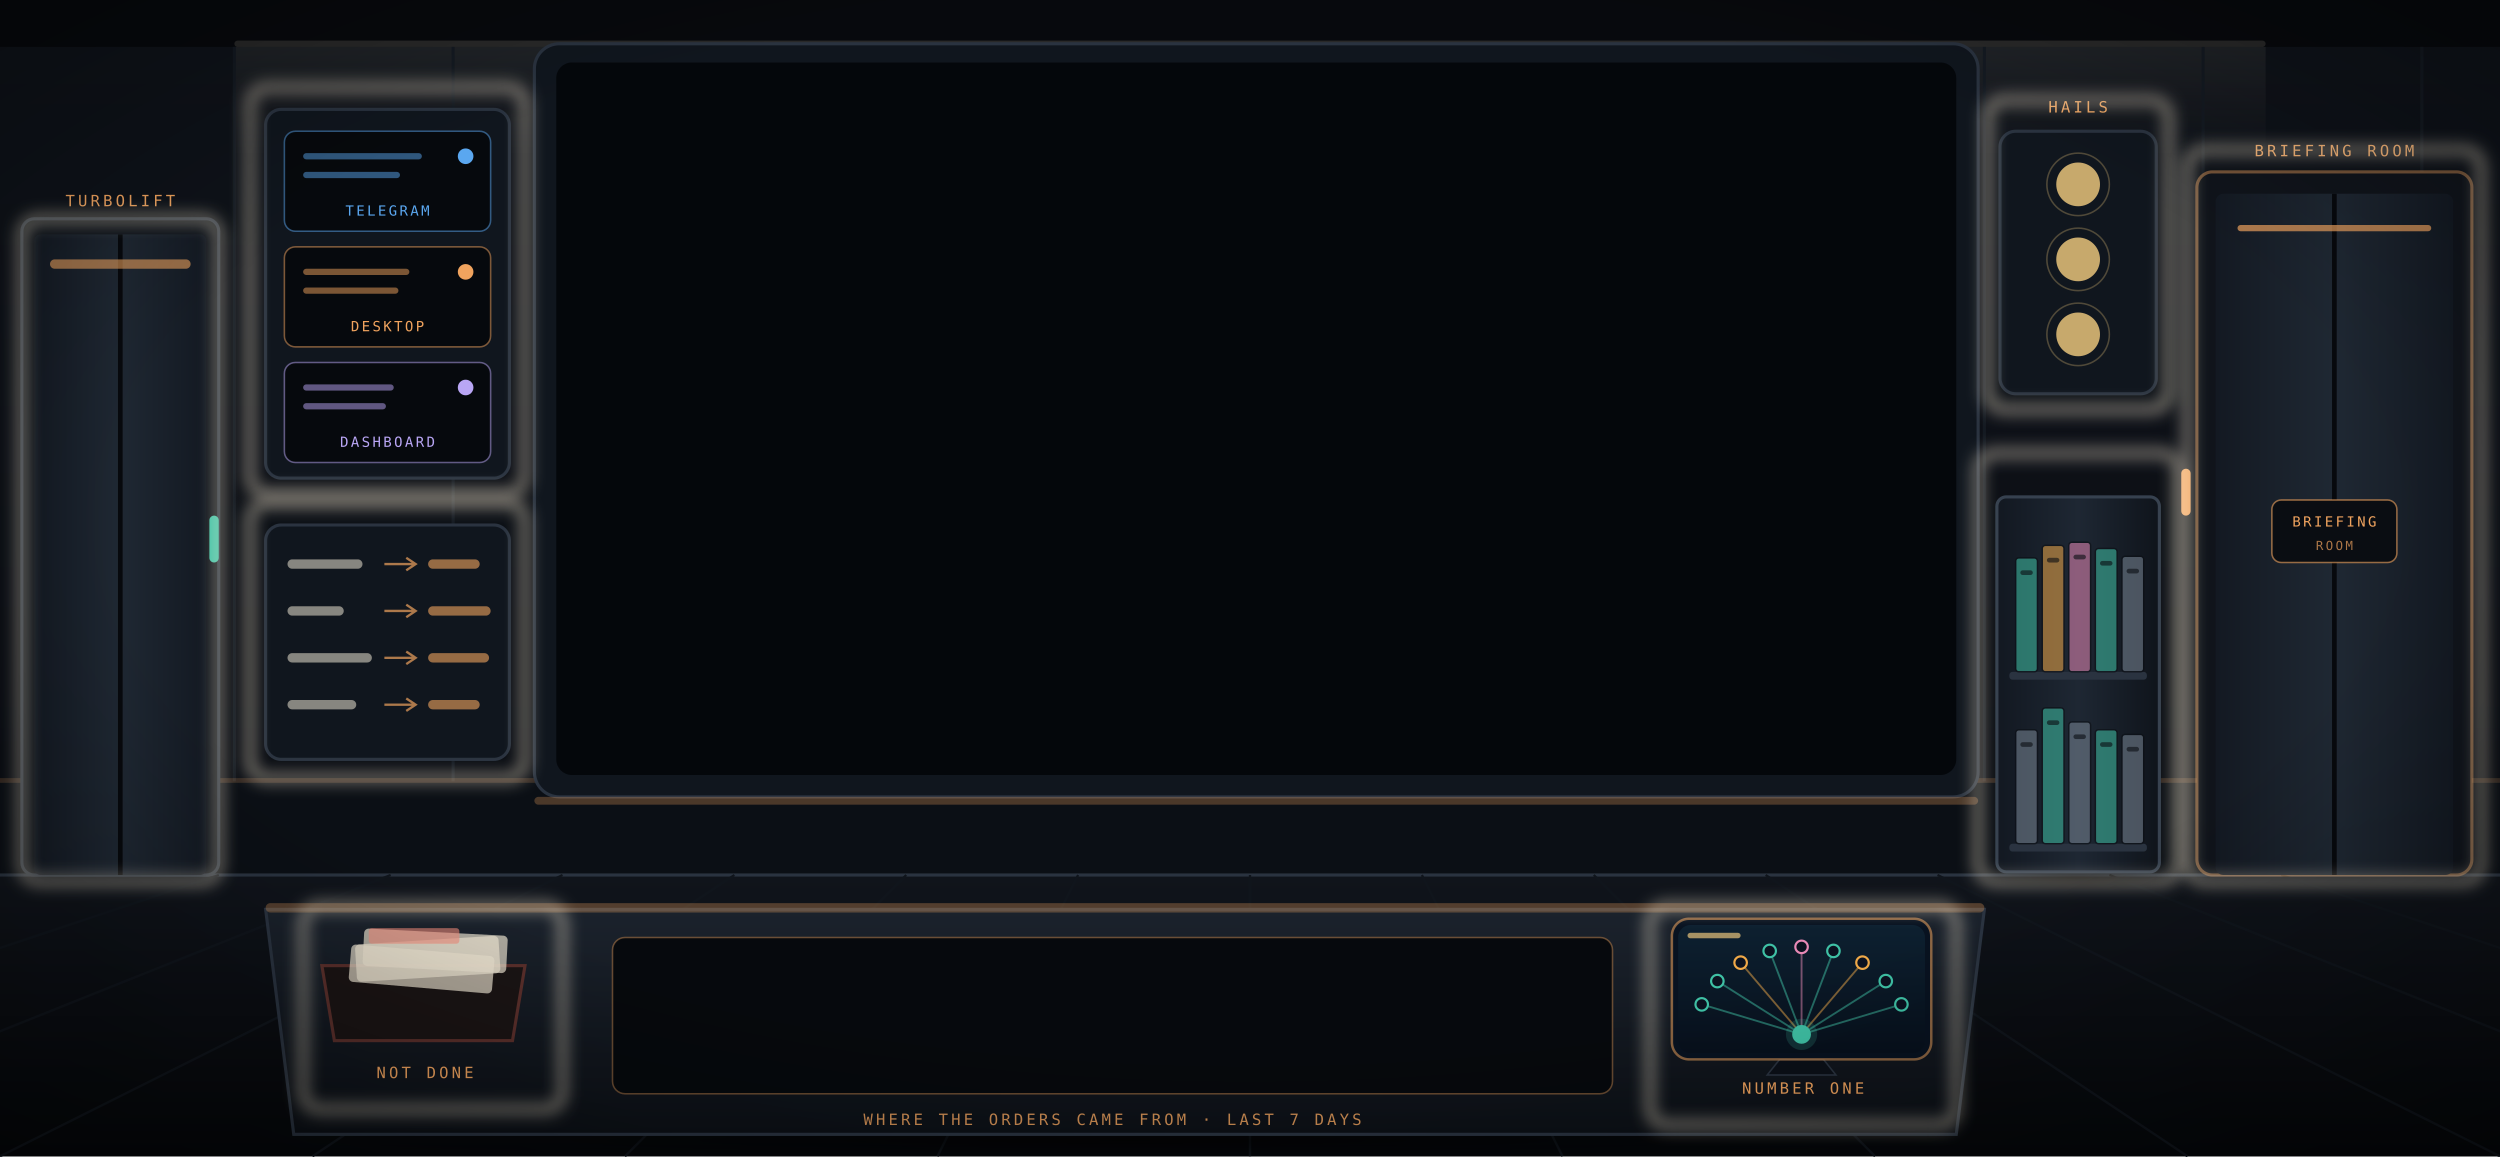
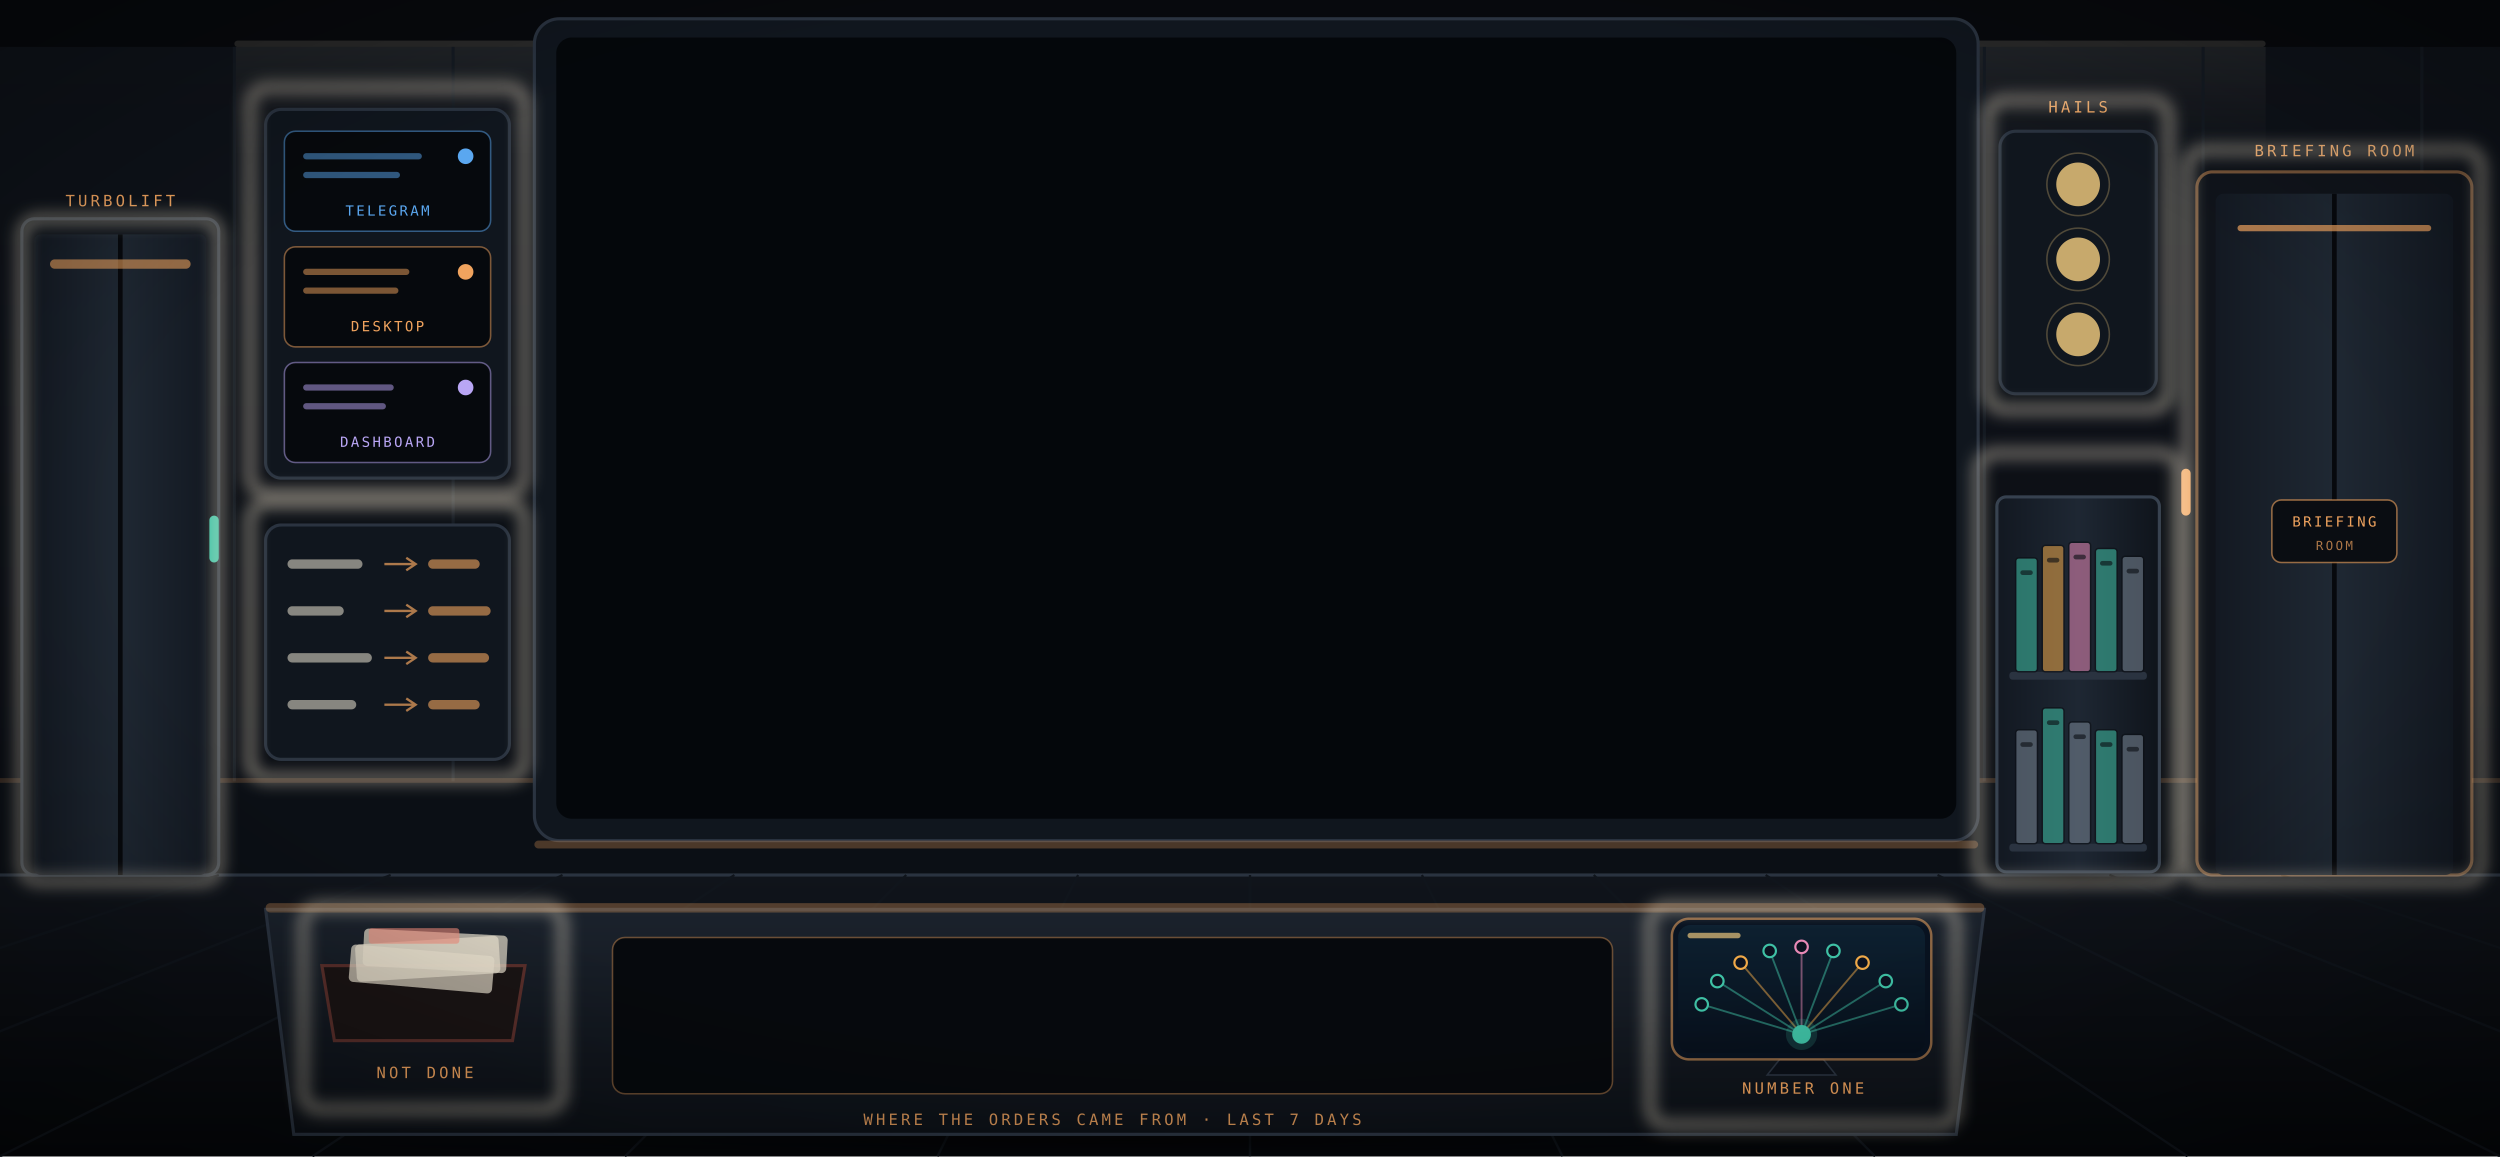
<svg xmlns="http://www.w3.org/2000/svg" class="xo-art" viewBox="0 0 1600 740" aria-hidden="true">
  <defs>
    <filter id="x-blur" x="-20%" y="-20%" width="140%" height="140%">
      <feGaussianBlur stdDeviation="5" />
    </filter>
    <linearGradient id="x-wall" x1="0" y1="0" x2="0" y2="1">
      <stop offset="0" stop-color="#0f131a" />
      <stop offset=".7" stop-color="#0b0e14" />
      <stop offset="1" stop-color="#07090d" />
    </linearGradient>
    <linearGradient id="x-floor" x1="0" y1="0" x2="0" y2="1">
      <stop offset="0" stop-color="#10141b" />
      <stop offset="1" stop-color="#05070a" />
    </linearGradient>
    <linearGradient id="x-downlight" x1="0" y1="0" x2="0" y2="1">
      <stop offset="0" stop-color="#fff2d8" stop-opacity=".07" />
      <stop offset="1" stop-color="#fff2d8" stop-opacity="0" />
    </linearGradient>
    <linearGradient id="x-door" x1="0" y1="0" x2="1" y2="0">
      <stop offset="0" stop-color="#131922" />
      <stop offset=".5" stop-color="#1f2833" />
      <stop offset="1" stop-color="#131922" />
    </linearGradient>
    <linearGradient id="x-metal" x1="0" y1="0" x2="1" y2="0">
      <stop offset="0" stop-color="#121821" />
      <stop offset=".5" stop-color="#1e2733" />
      <stop offset="1" stop-color="#0f141b" />
    </linearGradient>
    <linearGradient id="x-desk" x1="0" y1="0" x2="0" y2="1">
      <stop offset="0" stop-color="#1b222c" />
      <stop offset="1" stop-color="#0c1016" />
    </linearGradient>
    <linearGradient id="x-cork" x1="0" y1="0" x2="0" y2="1">
      <stop offset="0" stop-color="#3a2c1e" />
      <stop offset="1" stop-color="#2a1f15" />
    </linearGradient>
    <linearGradient id="x-brass" x1="0" y1="0" x2="1" y2="0">
      <stop offset="0" stop-color="#7a5e2c" />
      <stop offset=".45" stop-color="#e8c37a" />
      <stop offset="1" stop-color="#6b5326" />
    </linearGradient>
    <linearGradient id="x-glass" x1="0" y1="0" x2="0" y2="1">
      <stop offset="0" stop-color="#0d2030" />
      <stop offset="1" stop-color="#07101c" />
    </linearGradient>
    <radialGradient id="x-shadow">
      <stop offset="0" stop-color="#000" stop-opacity=".6" />
      <stop offset="1" stop-color="#000" stop-opacity="0" />
    </radialGradient>
    <radialGradient id="x-space" cx=".5" cy=".5" r=".7">
      <stop offset="0" stop-color="#0c1630" />
      <stop offset="1" stop-color="#03050a" />
    </radialGradient>
    <radialGradient id="x-vignette" cx=".5" cy=".45" r=".75">
      <stop offset=".6" stop-color="#000" stop-opacity="0" />
      <stop offset="1" stop-color="#000" stop-opacity=".45" />
    </radialGradient>
  </defs>
  <rect width="1600" height="740" fill="url(#x-wall)" />
  <rect width="1600" height="30" fill="#07090d" />
  <rect x="150" y="26" width="1300" height="4" rx="2" fill="#fff2d8" opacity=".14" />
  <rect x="150" y="30" width="1300" height="70" fill="url(#x-downlight)" />
  <line x1="150" y1="30" x2="150" y2="560" stroke="#141a22" stroke-width="2" />
  <line x1="290" y1="30" x2="290" y2="560" stroke="#141a22" stroke-width="2" />
  <line x1="430" y1="30" x2="430" y2="560" stroke="#141a22" stroke-width="2" />
  <line x1="570" y1="30" x2="570" y2="560" stroke="#141a22" stroke-width="2" />
  <line x1="710" y1="30" x2="710" y2="560" stroke="#141a22" stroke-width="2" />
  <line x1="850" y1="30" x2="850" y2="560" stroke="#141a22" stroke-width="2" />
  <line x1="990" y1="30" x2="990" y2="560" stroke="#141a22" stroke-width="2" />
  <line x1="1130" y1="30" x2="1130" y2="560" stroke="#141a22" stroke-width="2" />
  <line x1="1270" y1="30" x2="1270" y2="560" stroke="#141a22" stroke-width="2" />
  <line x1="1410" y1="30" x2="1410" y2="560" stroke="#141a22" stroke-width="2" />
  <line x1="1550" y1="30" x2="1550" y2="560" stroke="#141a22" stroke-width="2" />
  <rect x="0" y="500" width="1600" height="60" fill="#0b0f15" />
  <rect x="0" y="498" width="1600" height="3" fill="#f0a35e" opacity=".18" />
  <polygon points="0,560 1600,560 1600,740 0,740" fill="url(#x-floor)" />
  <line x1="0" y1="560" x2="1600" y2="560" stroke="#2a3340" stroke-width="2" />
  <line x1="140.0" y1="560" x2="-400" y2="740" stroke="#10151c" stroke-width="1.5" />
  <line x1="250.0" y1="560" x2="-200" y2="740" stroke="#10151c" stroke-width="1.5" />
  <line x1="360" y1="560" x2="0" y2="740" stroke="#10151c" stroke-width="1.5" />
  <line x1="470.0" y1="560" x2="200" y2="740" stroke="#10151c" stroke-width="1.5" />
  <line x1="580.0" y1="560" x2="400" y2="740" stroke="#10151c" stroke-width="1.5" />
  <line x1="690.0" y1="560" x2="600" y2="740" stroke="#10151c" stroke-width="1.5" />
  <line x1="800.0" y1="560" x2="800" y2="740" stroke="#10151c" stroke-width="1.5" />
  <line x1="910.0" y1="560" x2="1000" y2="740" stroke="#10151c" stroke-width="1.5" />
  <line x1="1020.0" y1="560" x2="1200" y2="740" stroke="#10151c" stroke-width="1.5" />
  <line x1="1130.0" y1="560" x2="1400" y2="740" stroke="#10151c" stroke-width="1.5" />
  <line x1="1240.0" y1="560" x2="1600" y2="740" stroke="#10151c" stroke-width="1.5" />
  <line x1="1350.0" y1="560" x2="1800" y2="740" stroke="#10151c" stroke-width="1.5" />
  <line x1="1460.0" y1="560" x2="2000" y2="740" stroke="#10151c" stroke-width="1.5" />
  <rect x="14" y="140" width="126" height="420" rx="8" fill="#0f141b" stroke="#2a3340" stroke-width="2" />
  <rect x="22" y="150" width="110" height="410" rx="4" fill="url(#x-door)" />
  <line x1="77.0" y1="150" x2="77.0" y2="560" stroke="#07090d" stroke-width="3" />
  <rect x="32" y="166" width="90" height="6" rx="3" fill="#f0a35e" opacity=".6" />
  <text x="77" y="132" text-anchor="middle" font-family="monospace" font-size="10" letter-spacing="2" fill="#f0a35e" opacity="1">TURBOLIFT</text>
  <rect class="x-lamp" x="134" y="330" width="6" height="30" rx="3" fill="#3fc1a5" />
  <rect x="170" y="70" width="156" height="236" rx="10" fill="#10161e" stroke="#2a3340" stroke-width="2" />
  <rect x="182" y="84" width="132" height="64" rx="7" fill="#06090d" stroke="#5aa7f0" stroke-opacity=".5" />
  <rect x="194" y="98" width="76" height="4" rx="2" fill="#5aa7f0" opacity=".5" />
  <rect x="194" y="110" width="62" height="4" rx="2" fill="#5aa7f0" opacity=".5" />
  <circle class="x-blink" cx="298" cy="100" r="5" fill="#5aa7f0" />
  <text x="248.0" y="138" text-anchor="middle" font-family="monospace" font-size="9" letter-spacing="1.5" fill="#5aa7f0">TELEGRAM</text>
  <rect x="182" y="158" width="132" height="64" rx="7" fill="#06090d" stroke="#f0a35e" stroke-opacity=".5" />
  <rect x="194" y="172" width="68" height="4" rx="2" fill="#f0a35e" opacity=".5" />
  <rect x="194" y="184" width="61" height="4" rx="2" fill="#f0a35e" opacity=".5" />
  <circle class="x-blink" cx="298" cy="174" r="5" fill="#f0a35e" />
  <text x="248.0" y="212" text-anchor="middle" font-family="monospace" font-size="9" letter-spacing="1.5" fill="#f0a35e">DESKTOP</text>
  <rect x="182" y="232" width="132" height="64" rx="7" fill="#06090d" stroke="#b9a6f5" stroke-opacity=".5" />
  <rect x="194" y="246" width="58" height="4" rx="2" fill="#b9a6f5" opacity=".5" />
  <rect x="194" y="258" width="53" height="4" rx="2" fill="#b9a6f5" opacity=".5" />
  <circle class="x-blink" cx="298" cy="248" r="5" fill="#b9a6f5" />
  <text x="248.0" y="286" text-anchor="middle" font-family="monospace" font-size="9" letter-spacing="1.5" fill="#b9a6f5">DASHBOARD</text>
  <rect x="170" y="336" width="156" height="150" rx="10" fill="#10161e" stroke="#2a3340" stroke-width="2" />
  <rect x="184" y="358" width="48" height="6" rx="3" fill="#e9e1cf" opacity=".55" />
  <path d="M246 361 h20 m-6 -4 l6 4 l-6 4" fill="none" stroke="#f0a35e" stroke-opacity=".7" stroke-width="1.5" />
  <rect x="274" y="358" width="33" height="6" rx="3" fill="#f0a35e" opacity=".6" />
  <rect x="184" y="388" width="36" height="6" rx="3" fill="#e9e1cf" opacity=".55" />
  <path d="M246 391 h20 m-6 -4 l6 4 l-6 4" fill="none" stroke="#f0a35e" stroke-opacity=".7" stroke-width="1.5" />
  <rect x="274" y="388" width="40" height="6" rx="3" fill="#f0a35e" opacity=".6" />
  <rect x="184" y="418" width="54" height="6" rx="3" fill="#e9e1cf" opacity=".55" />
  <path d="M246 421 h20 m-6 -4 l6 4 l-6 4" fill="none" stroke="#f0a35e" stroke-opacity=".7" stroke-width="1.5" />
  <rect x="274" y="418" width="39" height="6" rx="3" fill="#f0a35e" opacity=".6" />
  <rect x="184" y="448" width="44" height="6" rx="3" fill="#e9e1cf" opacity=".55" />
  <path d="M246 451 h20 m-6 -4 l6 4 l-6 4" fill="none" stroke="#f0a35e" stroke-opacity=".7" stroke-width="1.5" />
  <rect x="274" y="448" width="33" height="6" rx="3" fill="#f0a35e" opacity=".6" />
-   <rect x="342" y="28" width="924" height="482" rx="16" fill="#10161e" stroke="#2a3340" stroke-width="2" />
-   <rect x="356" y="40" width="896" height="456" rx="10" fill="#04070b" />
-   <rect x="342" y="510" width="924" height="5" rx="2.5" fill="#f0a35e" opacity=".28" />
+   <rect x="342" y="12" width="924" height="526" rx="16" fill="#10161e" stroke="#2a3340" stroke-width="2" />
+   <rect x="356" y="24" width="896" height="500" rx="10" fill="#04070b" />
+   <rect x="342" y="538" width="924" height="5" rx="2.5" fill="#f0a35e" opacity=".28" />
  <rect x="1280" y="84" width="100" height="168" rx="10" fill="#10161e" stroke="#2a3340" stroke-width="2" />
  <text x="1330" y="72" text-anchor="middle" font-family="monospace" font-size="10" letter-spacing="2" fill="#f0a35e" opacity="1">HAILS</text>
  <circle class="x-hail" cx="1330.0" cy="118" r="14" fill="#e8c37a" opacity=".85" />
  <circle cx="1330.0" cy="118" r="20" fill="none" stroke="#e8c37a" stroke-opacity=".3" />
  <circle class="x-hail" cx="1330.0" cy="166" r="14" fill="#e8c37a" opacity=".85" />
  <circle cx="1330.0" cy="166" r="20" fill="none" stroke="#e8c37a" stroke-opacity=".3" />
  <circle class="x-hail" cx="1330.0" cy="214" r="14" fill="#e8c37a" opacity=".85" />
  <circle cx="1330.0" cy="214" r="20" fill="none" stroke="#e8c37a" stroke-opacity=".3" />
  <ellipse cx="1330.0" cy="562" rx="64.0" ry="8" fill="url(#x-shadow)" />
  <rect x="1278" y="318" width="104" height="240" rx="6" fill="url(#x-metal)" stroke="#36414f" stroke-width="2" />
  <rect x="1286" y="430" width="88" height="5" rx="2" fill="#2a3340" />
  <rect x="1290" y="357" width="14" height="73" rx="2" fill="#3fc1a5" opacity=".55" stroke="#0a0d12" />
  <rect x="1293" y="365" width="8" height="3" rx="1.5" fill="#0a0d12" opacity=".6" />
  <rect x="1307" y="349" width="14" height="81" rx="2" fill="#f0a948" opacity=".55" stroke="#0a0d12" />
  <rect x="1310" y="357" width="8" height="3" rx="1.5" fill="#0a0d12" opacity=".6" />
  <rect x="1324" y="347" width="14" height="83" rx="2" fill="#e889b6" opacity=".55" stroke="#0a0d12" />
  <rect x="1327" y="355" width="8" height="3" rx="1.5" fill="#0a0d12" opacity=".6" />
  <rect x="1341" y="351" width="14" height="79" rx="2" fill="#3fc1a5" opacity=".55" stroke="#0a0d12" />
  <rect x="1344" y="359" width="8" height="3" rx="1.5" fill="#0a0d12" opacity=".6" />
  <rect x="1358" y="356" width="14" height="74" rx="2" fill="#7a8696" opacity=".55" stroke="#0a0d12" />
  <rect x="1361" y="364" width="8" height="3" rx="1.5" fill="#0a0d12" opacity=".6" />
  <rect x="1286" y="540" width="88" height="5" rx="2" fill="#2a3340" />
  <rect x="1290" y="467" width="14" height="73" rx="2" fill="#7a8696" opacity=".55" stroke="#0a0d12" />
  <rect x="1293" y="475" width="8" height="3" rx="1.5" fill="#0a0d12" opacity=".6" />
  <rect x="1307" y="453" width="14" height="87" rx="2" fill="#3fc1a5" opacity=".55" stroke="#0a0d12" />
  <rect x="1310" y="461" width="8" height="3" rx="1.5" fill="#0a0d12" opacity=".6" />
  <rect x="1324" y="462" width="14" height="78" rx="2" fill="#7a8696" opacity=".55" stroke="#0a0d12" />
  <rect x="1327" y="470" width="8" height="3" rx="1.5" fill="#0a0d12" opacity=".6" />
  <rect x="1341" y="467" width="14" height="73" rx="2" fill="#3fc1a5" opacity=".55" stroke="#0a0d12" />
  <rect x="1344" y="475" width="8" height="3" rx="1.5" fill="#0a0d12" opacity=".6" />
  <rect x="1358" y="470" width="14" height="70" rx="2" fill="#7a8696" opacity=".55" stroke="#0a0d12" />
  <rect x="1361" y="478" width="8" height="3" rx="1.5" fill="#0a0d12" opacity=".6" />
  <rect x="1406" y="110" width="176" height="450" rx="10" fill="#10141b" stroke="#f0a35e" stroke-opacity=".45" stroke-width="2" />
  <rect x="1418" y="124" width="152" height="436" rx="5" fill="url(#x-door)" />
  <line x1="1494.0" y1="124" x2="1494.0" y2="560" stroke="#07090d" stroke-width="3" />
  <rect x="1432" y="144" width="124" height="4" rx="2" fill="#f0a35e" opacity=".7" />
  <rect x="1454.0" y="320" width="80" height="40" rx="6" fill="#0a0d12" stroke="#f0a35e" stroke-opacity=".6" />
  <text x="1494.0" y="337" text-anchor="middle" font-family="monospace" font-size="9" letter-spacing="1.5" fill="#f0a35e">BRIEFING</text>
  <text x="1494.0" y="352" text-anchor="middle" font-family="monospace" font-size="8" letter-spacing="1.5" fill="#f0a35e" opacity=".7">ROOM</text>
  <rect class="x-lamp" x="1396" y="300" width="6" height="30" rx="3" fill="#f0a35e" />
  <text x="1494" y="100" text-anchor="middle" font-family="monospace" font-size="10" letter-spacing="2" fill="#f0a35e" opacity="1">BRIEFING ROOM</text>
  <ellipse cx="720.0" cy="730" rx="570.0" ry="12" fill="url(#x-shadow)" />
  <path d="M170 582 H1270 L1252 726 H188 Z" fill="url(#x-desk)" stroke="#2a3340" stroke-width="2" />
  <rect x="170" y="578" width="1100" height="6" rx="3" fill="#f0a35e" opacity=".3" />
  <rect x="392" y="600" width="640" height="100" rx="8" fill="#06090d" stroke="#f0a35e" stroke-opacity=".4" />
  <text x="712" y="720" text-anchor="middle" font-family="monospace" font-size="10" letter-spacing="2" fill="#f0a35e" opacity="0.85">WHERE THE ORDERS CAME FROM · LAST 7 DAYS</text>
  <path d="M206 618 H336 L328 666 H214 Z" fill="#1a1414" stroke="#5a2f2b" stroke-width="2" />
  <rect x="224" y="608" width="92" height="24" rx="3" fill="#e9e1cf" opacity=".7" transform="rotate(4.9 268 618)" />
  <rect x="228" y="602" width="92" height="24" rx="3" fill="#e9e1cf" opacity=".7" transform="rotate(-3.6 268 618)" />
  <rect x="232" y="596" width="92" height="24" rx="3" fill="#e9e1cf" opacity=".7" transform="rotate(3 268 618)" />
  <rect x="236" y="594" width="58" height="10" rx="2" fill="#f08a7a" opacity=".6" />
  <text x="272" y="690" text-anchor="middle" font-family="monospace" font-size="10" letter-spacing="2" fill="#f0a35e" opacity="1">NOT DONE</text>
  <path d="M1139 678 L1167 678 L1175 688 L1131 688 Z" fill="#0b1018" stroke="#2a3340" />
  <rect x="1070" y="588" width="166" height="90" rx="11" fill="#081220" stroke="#f0a35e" stroke-opacity=".55" stroke-width="1.6" />
  <rect x="1074" y="592" width="158" height="82" rx="8" fill="url(#x-glass)" />
  <rect x="1080" y="597" width="34" height="3.5" rx="1.75" fill="#e8c37a" opacity=".7" />
  <path d="M1153 662 L1089.1 642.8" stroke="#3fc1a5" stroke-width="1.2" opacity=".5" />
  <path class="x-route" d="M1153 662 L1089.1 642.8" stroke="#3fc1a5" stroke-width="2.2" stroke-linecap="round" stroke-dasharray="4 120" style="animation-delay:-0s" />
  <circle cx="1089.1" cy="642.8" r="4" fill="#0b1220" stroke="#3fc1a5" stroke-width="1.4" />
  <path d="M1153 662 L1099.1 627.9" stroke="#3fc1a5" stroke-width="1.2" opacity=".5" />
  <path class="x-route" d="M1153 662 L1099.1 627.9" stroke="#3fc1a5" stroke-width="2.2" stroke-linecap="round" stroke-dasharray="4 120" style="animation-delay:-0.4s" />
  <circle cx="1099.1" cy="627.9" r="4" fill="#0b1220" stroke="#3fc1a5" stroke-width="1.4" />
  <path d="M1153 662 L1114 616.1" stroke="#f0a948" stroke-width="1.2" opacity=".5" />
  <path class="x-route" d="M1153 662 L1114 616.1" stroke="#f0a948" stroke-width="2.2" stroke-linecap="round" stroke-dasharray="4 120" style="animation-delay:-0.9s" />
  <circle cx="1114" cy="616.1" r="4" fill="#0b1220" stroke="#f0a948" stroke-width="1.4" />
  <path d="M1153 662 L1132.6 608.6" stroke="#3fc1a5" stroke-width="1.2" opacity=".5" />
  <path class="x-route" d="M1153 662 L1132.6 608.6" stroke="#3fc1a5" stroke-width="2.2" stroke-linecap="round" stroke-dasharray="4 120" style="animation-delay:-1.3s" />
  <circle cx="1132.6" cy="608.6" r="4" fill="#0b1220" stroke="#3fc1a5" stroke-width="1.4" />
  <path d="M1153 662 L1153 606" stroke="#e889b6" stroke-width="1.2" opacity=".5" />
  <path class="x-route" d="M1153 662 L1153 606" stroke="#e889b6" stroke-width="2.2" stroke-linecap="round" stroke-dasharray="4 120" style="animation-delay:-1.7s" />
  <circle cx="1153" cy="606" r="4" fill="#0b1220" stroke="#e889b6" stroke-width="1.4" />
  <path d="M1153 662 L1173.4 608.6" stroke="#3fc1a5" stroke-width="1.2" opacity=".5" />
  <path class="x-route" d="M1153 662 L1173.4 608.6" stroke="#3fc1a5" stroke-width="2.2" stroke-linecap="round" stroke-dasharray="4 120" style="animation-delay:-2.1s" />
  <circle cx="1173.4" cy="608.6" r="4" fill="#0b1220" stroke="#3fc1a5" stroke-width="1.4" />
  <path d="M1153 662 L1192 616.1" stroke="#f0a948" stroke-width="1.2" opacity=".5" />
  <path class="x-route" d="M1153 662 L1192 616.1" stroke="#f0a948" stroke-width="2.2" stroke-linecap="round" stroke-dasharray="4 120" style="animation-delay:-2.6s" />
  <circle cx="1192" cy="616.1" r="4" fill="#0b1220" stroke="#f0a948" stroke-width="1.4" />
  <path d="M1153 662 L1206.9 627.9" stroke="#3fc1a5" stroke-width="1.2" opacity=".5" />
  <path class="x-route" d="M1153 662 L1206.9 627.9" stroke="#3fc1a5" stroke-width="2.2" stroke-linecap="round" stroke-dasharray="4 120" style="animation-delay:-3s" />
  <circle cx="1206.9" cy="627.9" r="4" fill="#0b1220" stroke="#3fc1a5" stroke-width="1.4" />
  <path d="M1153 662 L1216.9 642.8" stroke="#3fc1a5" stroke-width="1.2" opacity=".5" />
  <path class="x-route" d="M1153 662 L1216.9 642.8" stroke="#3fc1a5" stroke-width="2.2" stroke-linecap="round" stroke-dasharray="4 120" style="animation-delay:-3.4s" />
  <circle cx="1216.9" cy="642.8" r="4" fill="#0b1220" stroke="#3fc1a5" stroke-width="1.4" />
  <circle cx="1153" cy="662" r="10" fill="#3fc1a5" opacity=".18" />
  <circle cx="1153" cy="662" r="5.5" fill="#3fc1a5" />
  <circle class="x-ping" cx="1153" cy="662" r="5.5" fill="none" stroke="#3fc1a5" style="transform-origin:1153px 662px" />
  <text x="1154" y="700" text-anchor="middle" font-family="monospace" font-size="10" letter-spacing="2" fill="#f0a35e" opacity="1">NUMBER ONE</text>
  <rect id="x-hl-bridge" class="x-hl" x="14" y="140" width="126" height="424" rx="10" fill="none" stroke="#fff2d8" stroke-width="3" filter="url(#x-blur)" />
  <rect id="x-hl-channels" class="x-hl" x="160" y="56" width="176" height="260" rx="10" fill="none" stroke="#fff2d8" stroke-width="3" filter="url(#x-blur)" />
  <rect id="x-hl-fastpath" class="x-hl" x="160" y="322" width="176" height="176" rx="10" fill="none" stroke="#fff2d8" stroke-width="3" filter="url(#x-blur)" />
  <rect id="x-hl-hails" class="x-hl" x="1272" y="64" width="116" height="198" rx="10" fill="none" stroke="#fff2d8" stroke-width="3" filter="url(#x-blur)" />
  <rect id="x-hl-rules" class="x-hl" x="1266" y="290" width="128" height="274" rx="10" fill="none" stroke="#fff2d8" stroke-width="3" filter="url(#x-blur)" />
  <rect id="x-hl-lounge" class="x-hl" x="1400" y="96" width="188" height="468" rx="10" fill="none" stroke="#fff2d8" stroke-width="3" filter="url(#x-blur)" />
  <rect id="x-hl-blocked" class="x-hl" x="194" y="580" width="166" height="130" rx="10" fill="none" stroke="#fff2d8" stroke-width="3" filter="url(#x-blur)" />
  <rect id="x-hl-desk" class="x-hl" x="1056" y="580" width="196" height="140" rx="10" fill="none" stroke="#fff2d8" stroke-width="3" filter="url(#x-blur)" />
  <rect width="1600" height="740" fill="url(#x-vignette)" pointer-events="none" />
</svg>
